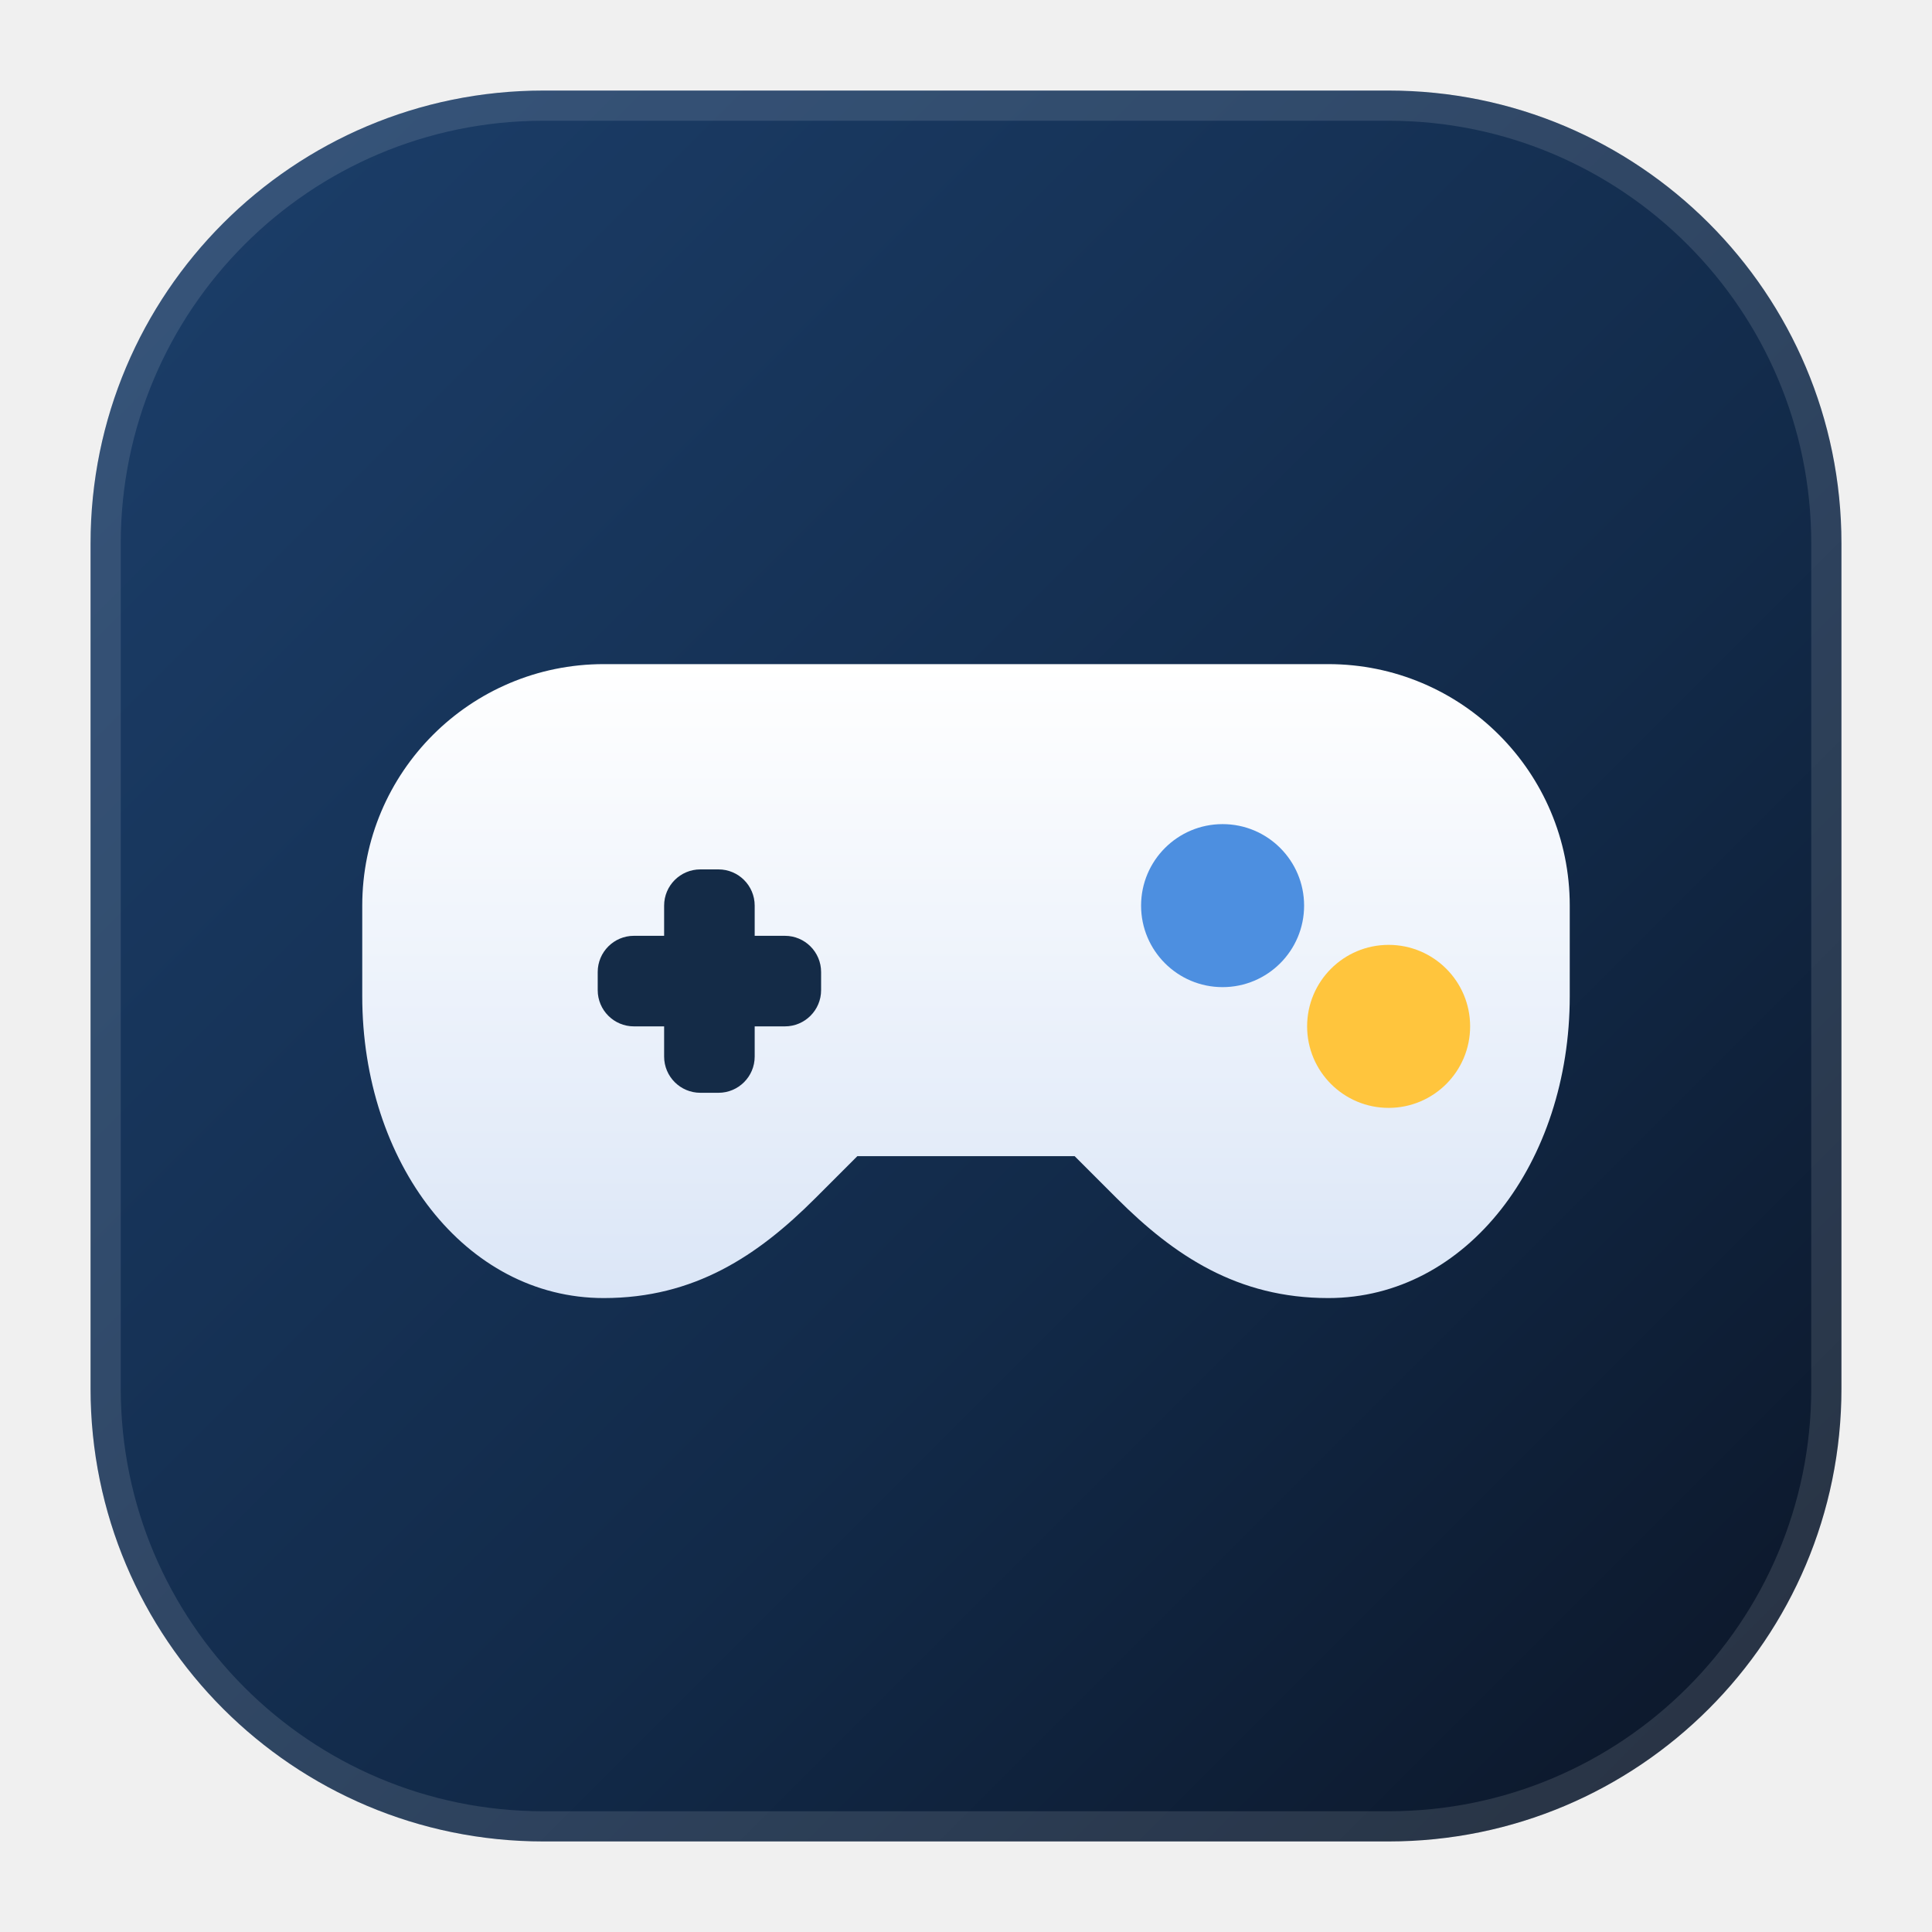
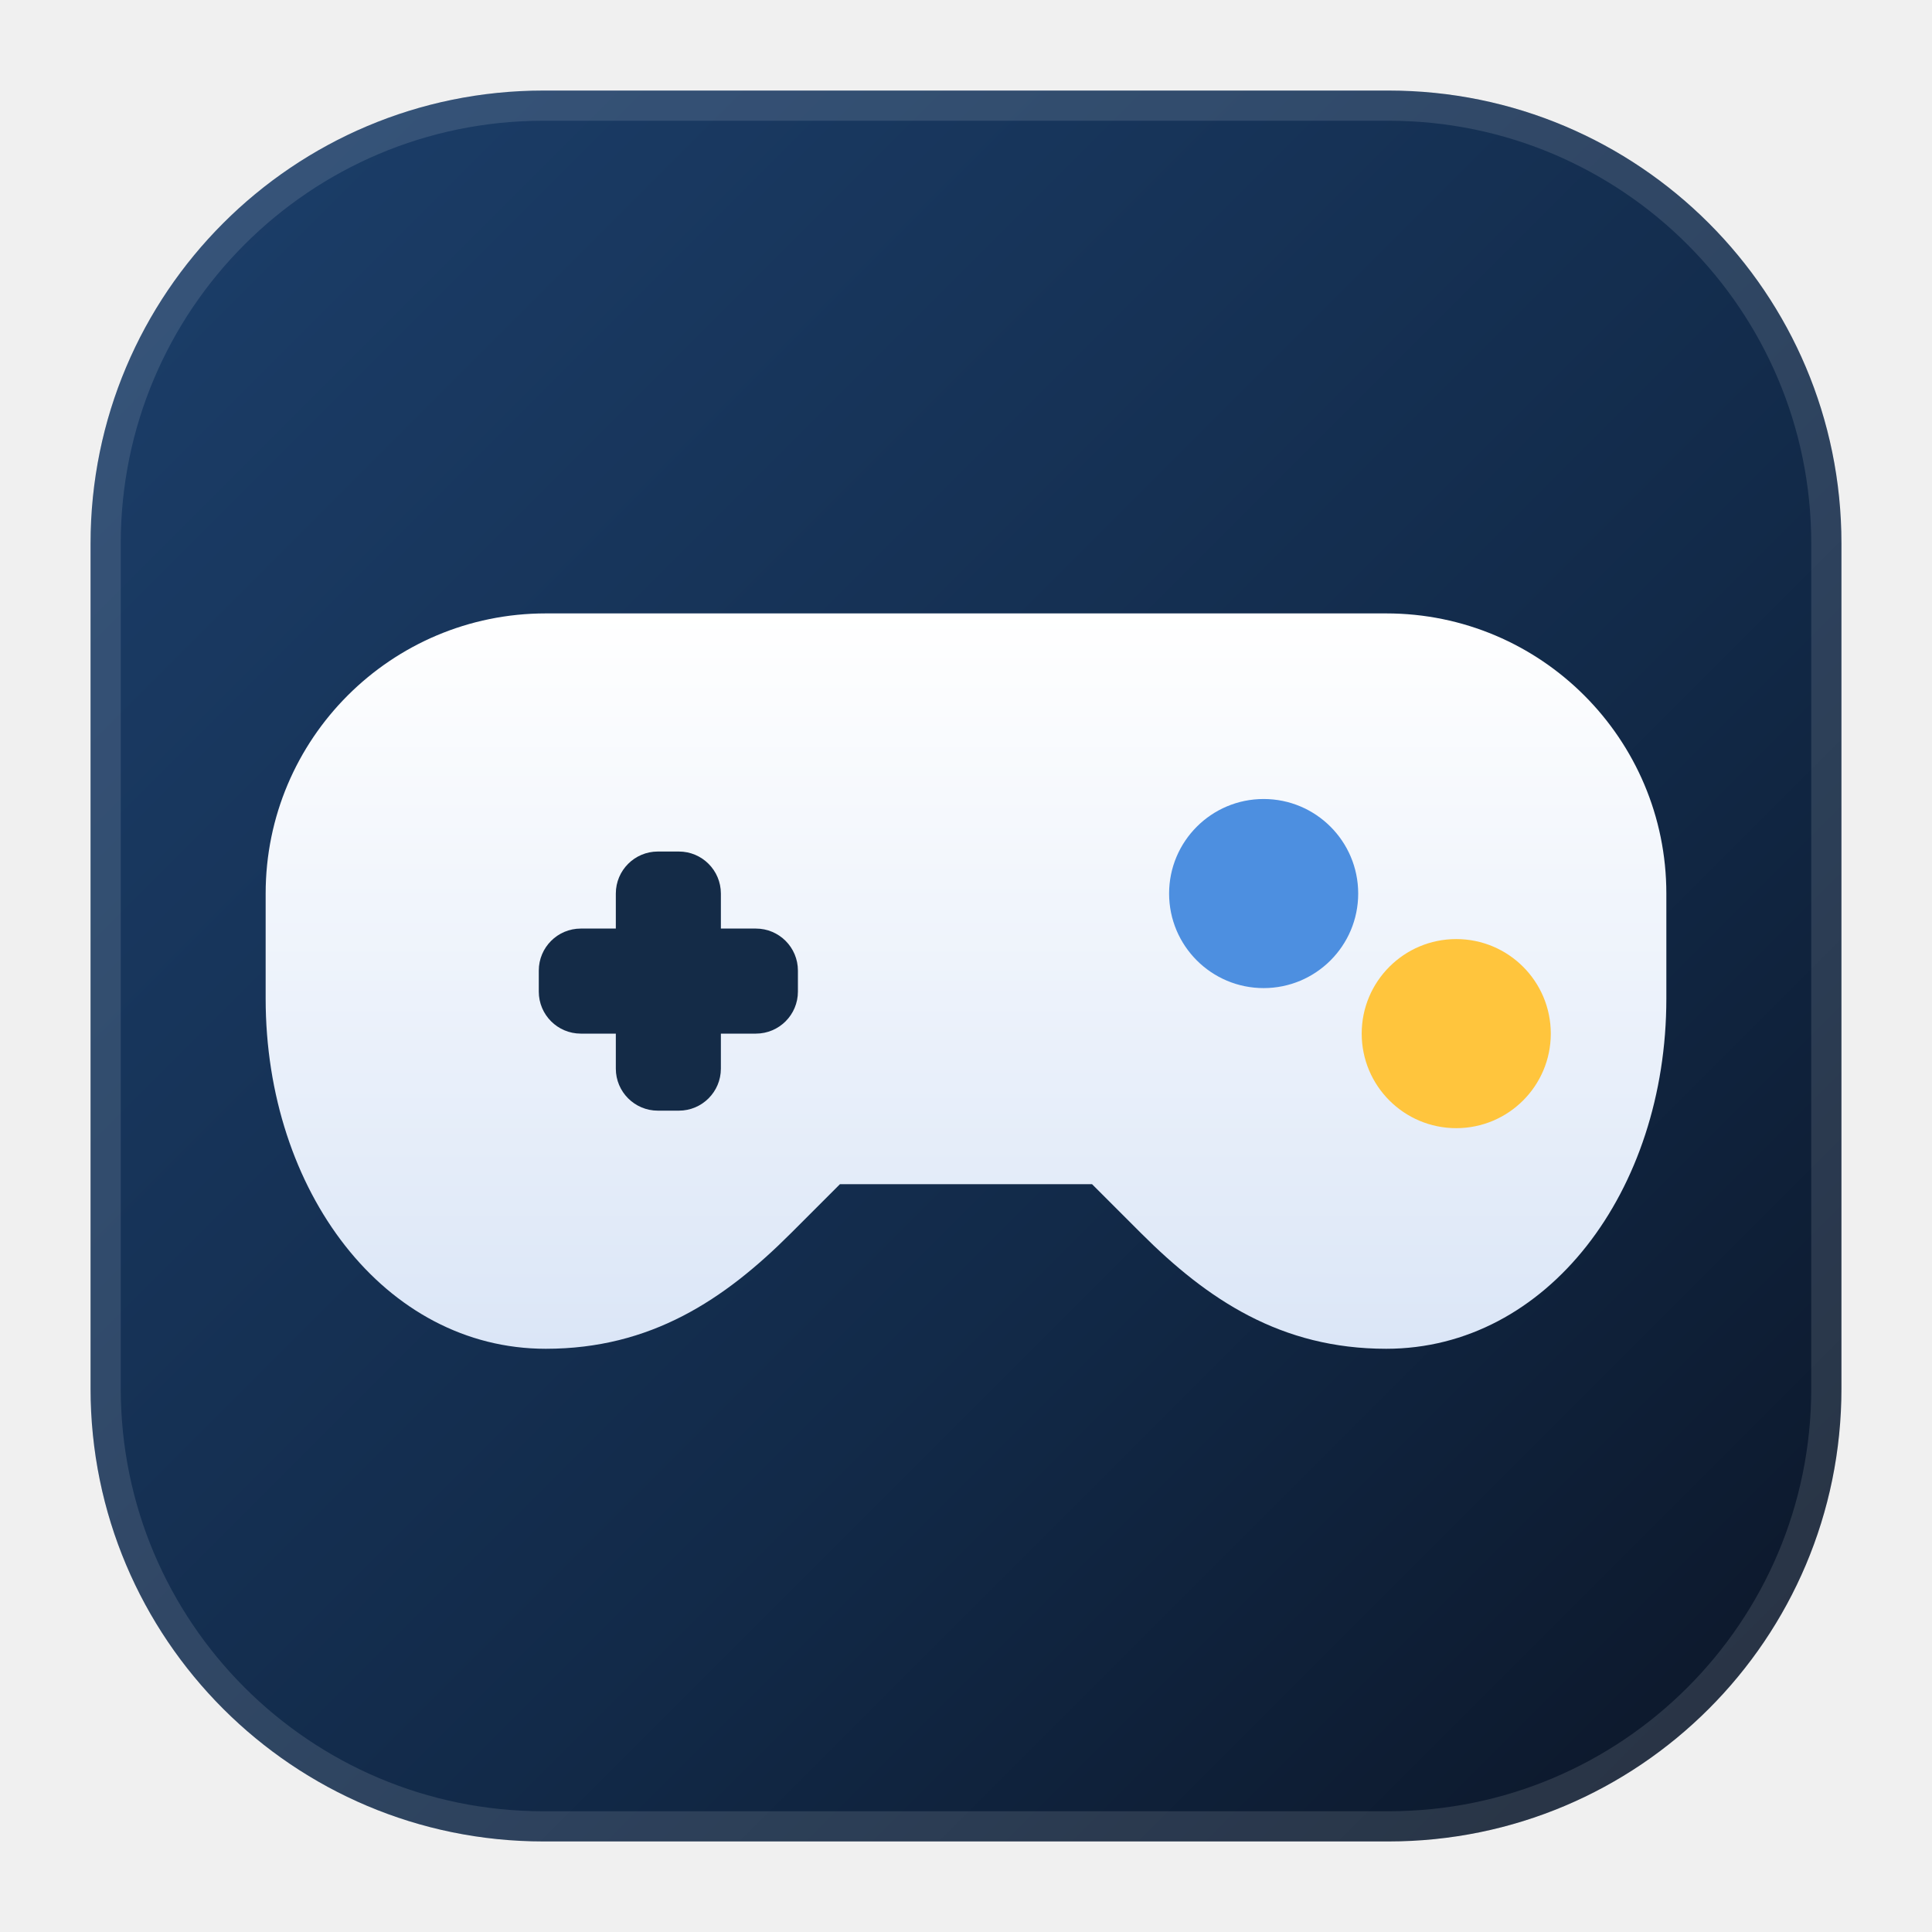
<svg xmlns="http://www.w3.org/2000/svg" viewBox="0 0 64 64" role="img" aria-label="Mini games box: a game controller">
  <defs>
    <linearGradient id="bg" x1="0" y1="0" x2="1" y2="1">
      <stop offset="0" stop-color="#1c3f6b" />
      <stop offset="0.6" stop-color="#122a49" />
      <stop offset="1" stop-color="#0b1526" />
    </linearGradient>
    <linearGradient id="pad" x1="0" y1="0" x2="0" y2="1">
      <stop offset="0" stop-color="#ffffff" />
      <stop offset="1" stop-color="#dbe6f7" />
    </linearGradient>
  </defs>
  <rect x="3" y="3" width="58" height="58" rx="15" fill="url(#bg)" />
  <rect x="3.5" y="3.5" width="57" height="57" rx="14.5" fill="none" stroke="#ffffff" stroke-opacity="0.12" />
-   <path d="M20 22H44A8 8 0 0 1 52 30V33C52 38.5 48.6 43 44 43C41 43 38.9 41.6 37 39.7L35.6 38.3H28.4L27 39.7C25.1 41.6 23 43 20 43C15.4 43 12 38.5 12 33V30A8 8 0 0 1 20 22Z" fill="url(#pad)" />
-   <rect x="19.8" y="31" width="7.4" height="3" rx="1.2" fill="#142b47" />
-   <rect x="22" y="28.8" width="3" height="7.4" rx="1.2" fill="#142b47" />
-   <circle cx="40.5" cy="30" r="2.7" fill="#4d8fe0" />
-   <circle cx="46" cy="34" r="2.7" fill="#ffc53d" />
+   <g transform="translate(32 32.5) scale(1.16) translate(-32 -32.5)">
+     <path d="M20 22H44A8 8 0 0 1 52 30V33C52 38.5 48.6 43 44 43C41 43 38.9 41.6 37 39.7L35.6 38.3H28.4L27 39.7C25.1 41.6 23 43 20 43C15.4 43 12 38.5 12 33V30A8 8 0 0 1 20 22Z" fill="url(#pad)" />
+     <rect x="19.8" y="31" width="7.4" height="3" rx="1.2" fill="#142b47" />
+     <rect x="22" y="28.8" width="3" height="7.4" rx="1.2" fill="#142b47" />
+     <circle cx="40.5" cy="30" r="2.7" fill="#4d8fe0" />
+     <circle cx="46" cy="34" r="2.7" fill="#ffc53d" />
+   </g>
</svg>
